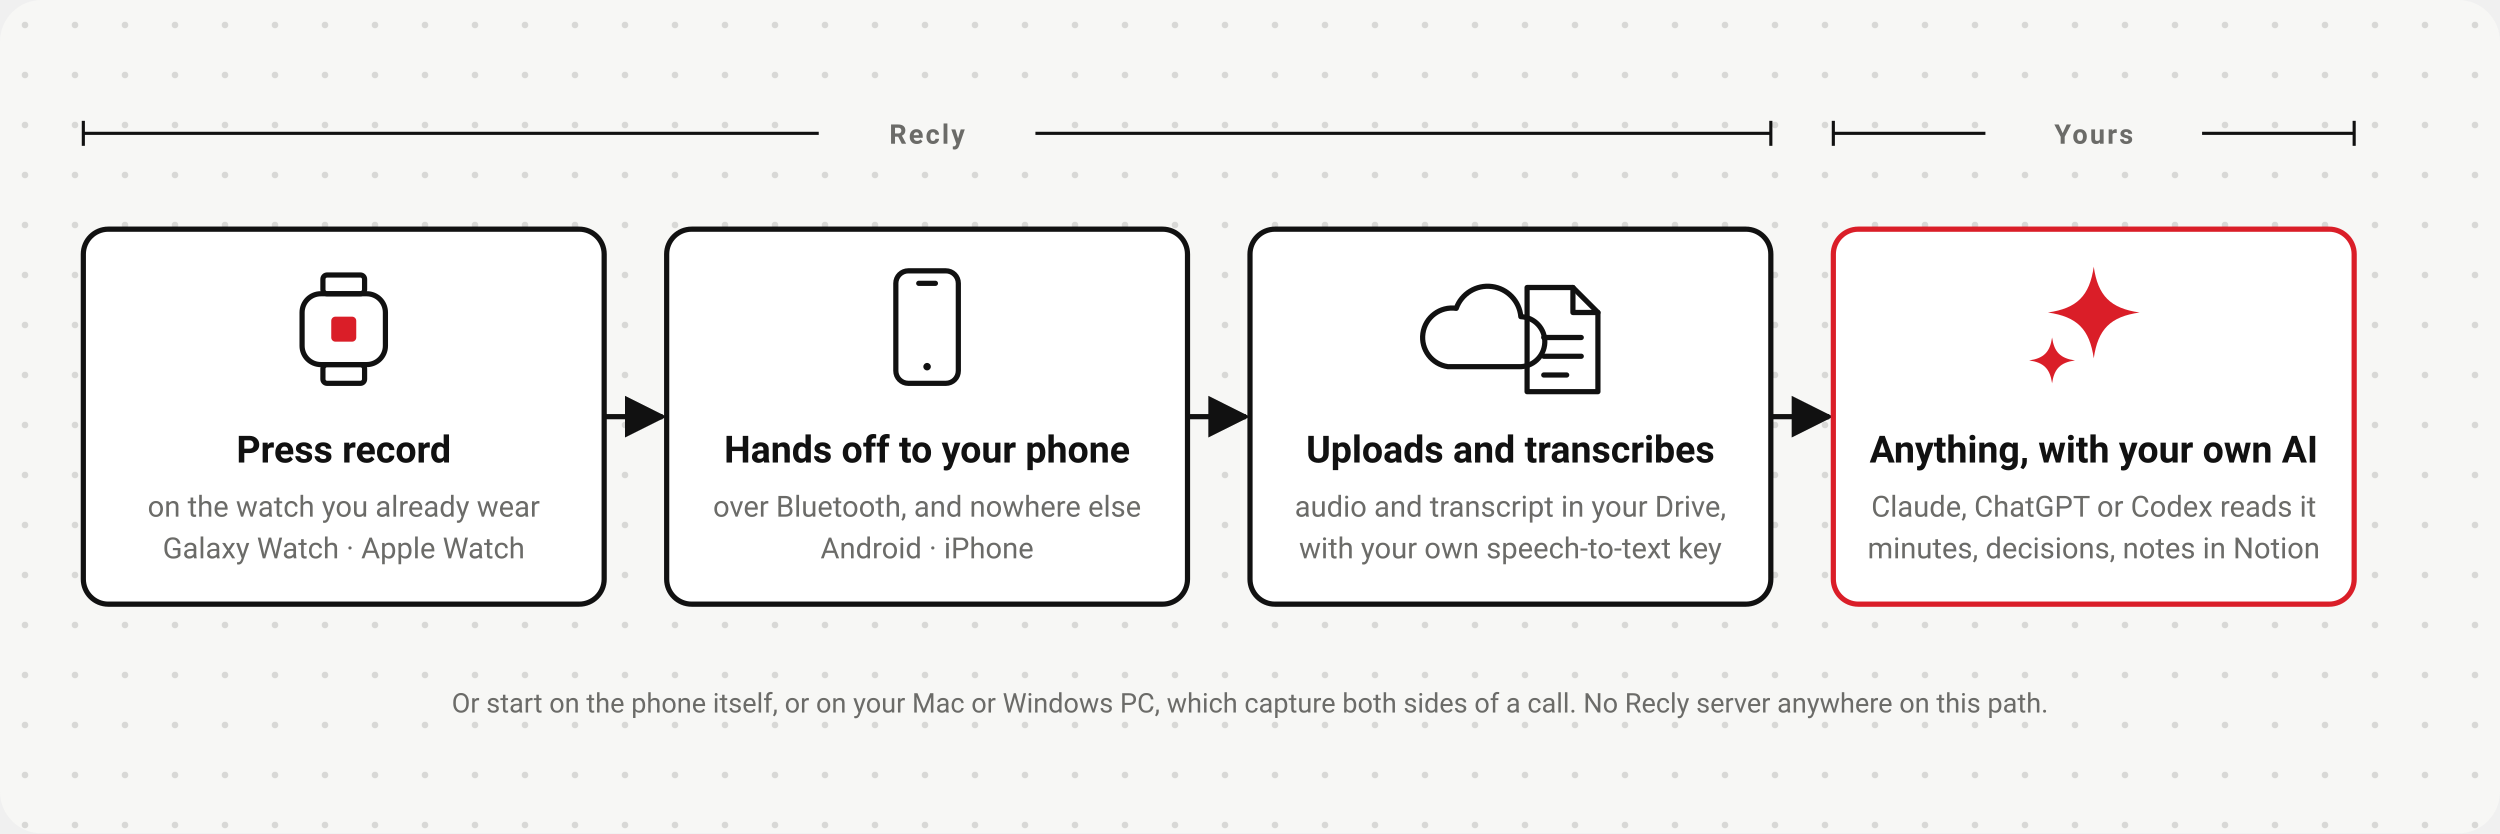
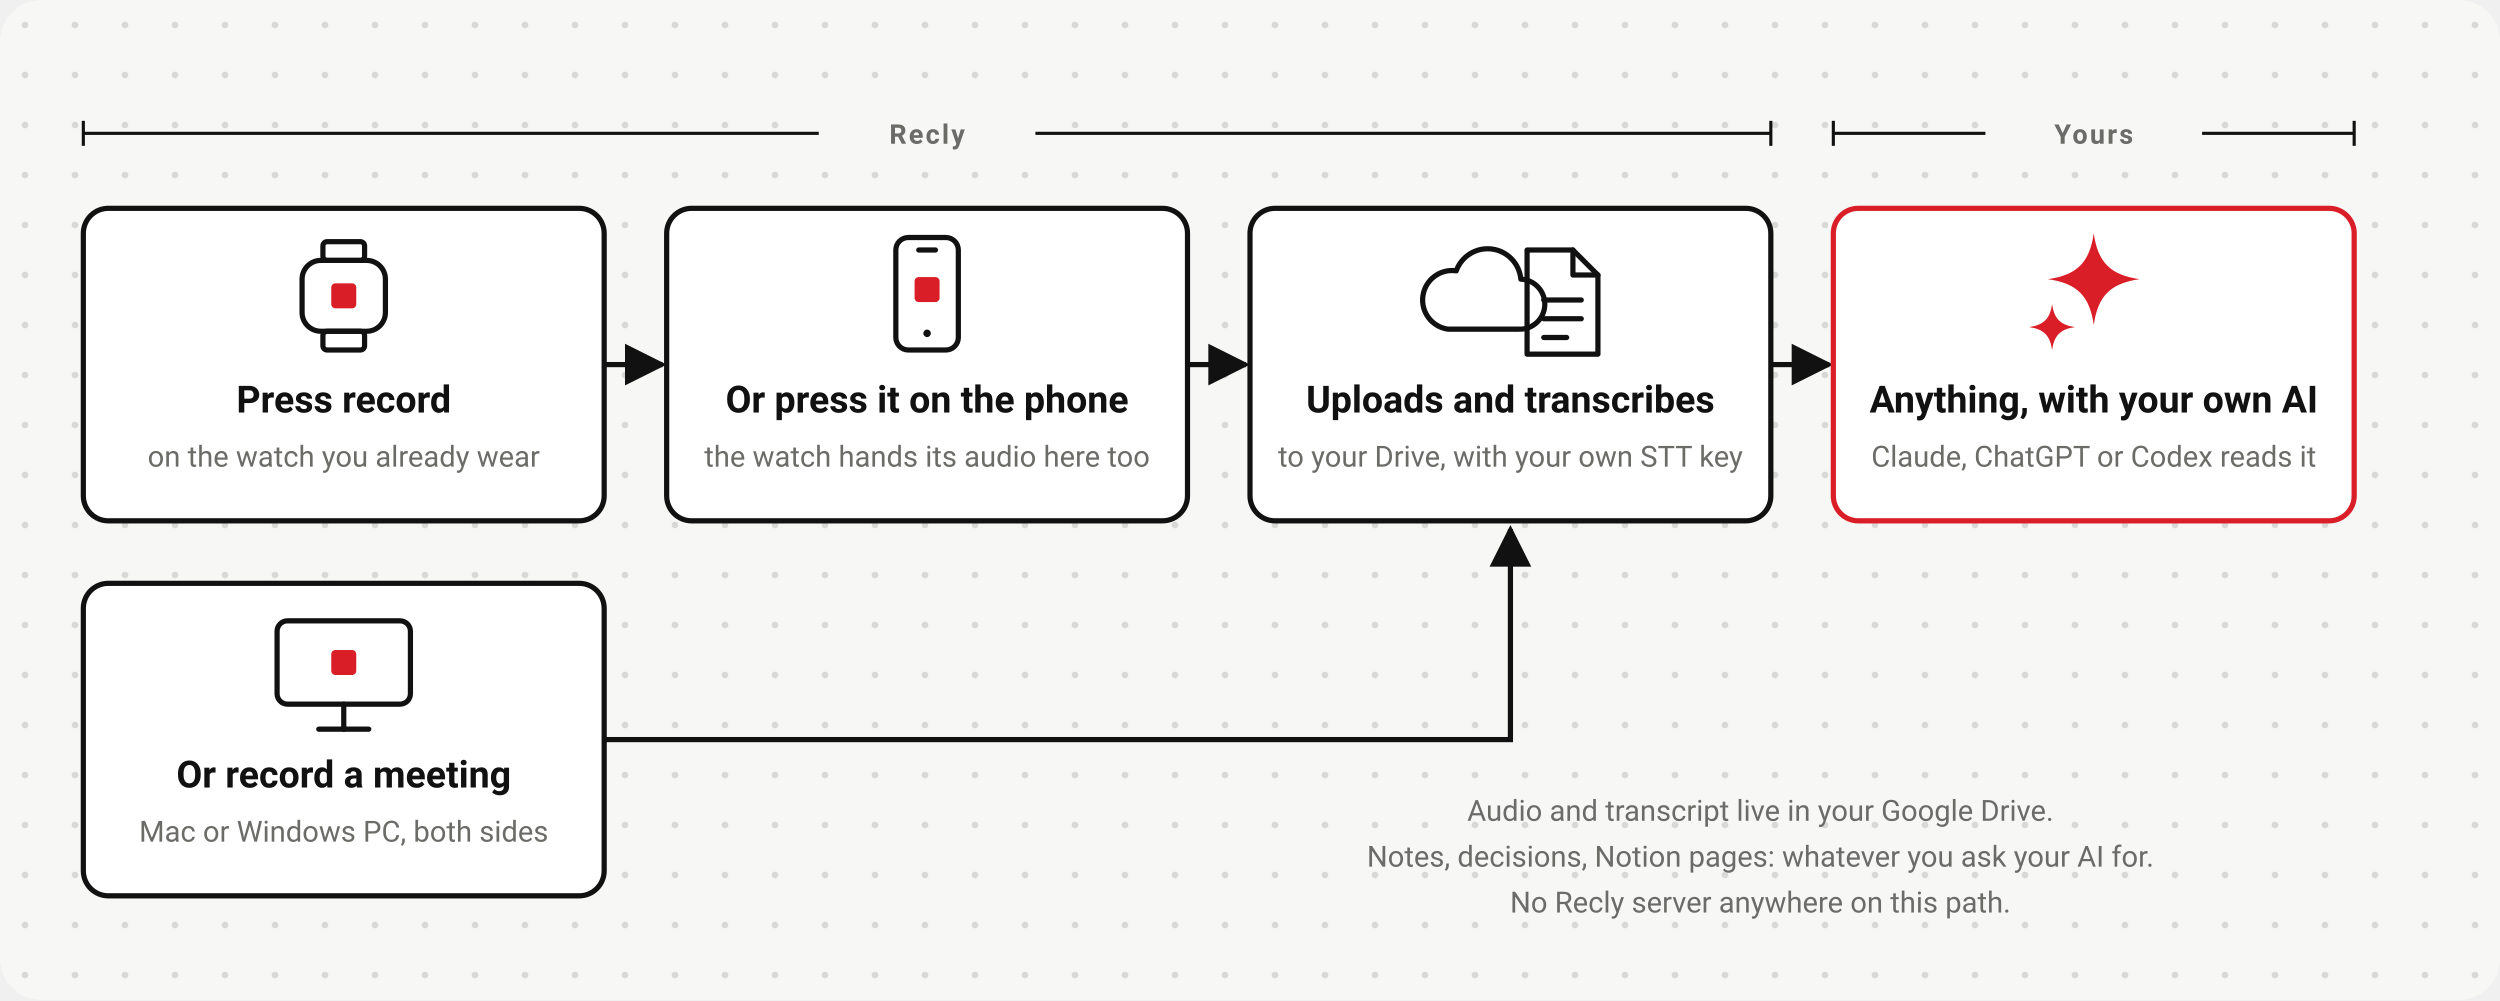
- <svg xmlns="http://www.w3.org/2000/svg" viewBox="0 0 1200 400" width="1200" height="400" role="img" aria-label="Press record on the watch; it hands off to the phone; the phone uploads to your Google Drive and transcribes with your own key; then anything, with your own AI.">
+ <svg xmlns="http://www.w3.org/2000/svg" viewBox="0 0 1200 480" width="1200" height="480" role="img" aria-label="Press record on your watch, your phone, or your Mac or Windows PC. A watch hands off to the phone; the phone or the PC uploads to your Google Drive and transcribes with your own key. Then anything, with your own AI.">
  <defs>
    <pattern id="dots" width="24" height="24" patternUnits="userSpaceOnUse">
      <circle cx="12" cy="12" r="1.6" fill="#888884" opacity="0.28" />
    </pattern>
    <marker id="arrow" viewBox="0 0 10 10" refX="9" refY="5" markerWidth="8" markerHeight="8" orient="auto-start-reverse">
      <path d="M0,0 L10,5 L0,10 z" fill="#111111" />
    </marker>
    <style>
      .t  { font-family: -apple-system, "SF Pro Text", "Segoe UI", Roboto, "Helvetica Neue", Arial, sans-serif; fill: #111111; }
      .title { font-size: 18px; font-weight: 700; }
      .sub   { font-size: 14px; fill: #6B6B68; }
      .band  { font-size: 13px; font-weight: 600; letter-spacing: 0.08em; text-transform: uppercase; fill: #6B6B68; }
      .note  { font-size: 13px; fill: #6B6B68; }
      .ink   { fill: none; stroke: #111111; stroke-width: 2.5; stroke-linecap: round; stroke-linejoin: round; }
+       .node  { fill: #FFFFFF; stroke: #111111; stroke-width: 2.5; }
+       .wire  { fill: none; stroke: #111111; stroke-width: 2.5; marker-end: url(#arrow); }
    </style>
  </defs>
-   <rect width="1200" height="400" rx="20" fill="#F7F7F5" />
-   <rect width="1200" height="400" rx="20" fill="url(#dots)" />
+   <rect width="1200" height="480" rx="20" fill="#F7F7F5" />
+   <rect width="1200" height="480" rx="20" fill="url(#dots)" />
  <g class="t band">
    <line x1="40" y1="64" x2="850" y2="64" stroke="#111111" stroke-width="1.5" />
    <line x1="40" y1="58" x2="40" y2="70" stroke="#111111" stroke-width="1.5" />
    <line x1="850" y1="58" x2="850" y2="70" stroke="#111111" stroke-width="1.5" />
    <rect x="393" y="52" width="104" height="24" fill="#F7F7F5" />
    <text x="445" y="69" text-anchor="middle">Recly</text>
    <line x1="880" y1="64" x2="1130" y2="64" stroke="#111111" stroke-width="1.5" />
    <line x1="880" y1="58" x2="880" y2="70" stroke="#111111" stroke-width="1.5" />
    <line x1="1130" y1="58" x2="1130" y2="70" stroke="#111111" stroke-width="1.5" />
    <rect x="953" y="52" width="104" height="24" fill="#F7F7F5" />
    <text x="1005" y="69" text-anchor="middle">Yours</text>
  </g>
-   <g stroke="#111111" stroke-width="2.5" marker-end="url(#arrow)">
-     <line x1="290" y1="200" x2="318" y2="200" />
-     <line x1="570" y1="200" x2="598" y2="200" />
-     <line x1="850" y1="200" x2="878" y2="200" />
-   </g>
-   <g transform="translate(40,110)">
-     <rect width="250" height="180" rx="12" fill="#FFFFFF" stroke="#111111" stroke-width="2.5" />
-     <g transform="translate(101,22)">
+   <line class="wire" x1="290" y1="175" x2="318" y2="175" />
+   <line class="wire" x1="570" y1="175" x2="598" y2="175" />
+   <line class="wire" x1="850" y1="175" x2="878" y2="175" />
+   <path class="wire" d="M290,355 H725 V254" />
+   <g transform="translate(40,100)">
+     <rect width="250" height="150" rx="12" class="node" />
+     <g transform="translate(101,16)">
      <rect x="14" y="0" width="20" height="9" rx="2" class="ink" />
      <rect x="14" y="43" width="20" height="9" rx="2" class="ink" />
      <rect x="4" y="9" width="40" height="34" rx="9" class="ink" />
      <rect x="18" y="20" width="12" height="12" rx="2" fill="#DA1E28" />
    </g>
-     <text class="t title" x="125" y="112" text-anchor="middle">Press record</text>
-     <text class="t sub" x="125" y="138" text-anchor="middle">on the watch you already wear</text>
-     <text class="t sub" x="125" y="158" text-anchor="middle">Galaxy Watch · Apple Watch</text>
+     <text class="t title" x="125" y="98" text-anchor="middle">Press record</text>
+     <text class="t sub" x="125" y="124" text-anchor="middle">on the watch you already wear</text>
  </g>
-   <g transform="translate(320,110)">
-     <rect width="250" height="180" rx="12" fill="#FFFFFF" stroke="#111111" stroke-width="2.5" />
-     <g transform="translate(110,20)">
+   <g transform="translate(40,280)">
+     <rect width="250" height="150" rx="12" class="node" />
+     <g transform="translate(93,18)">
+       <rect x="0" y="0" width="64" height="40" rx="5" class="ink" />
+       <line x1="20" y1="52" x2="44" y2="52" class="ink" />
+       <line x1="32" y1="40" x2="32" y2="52" class="ink" />
+       <rect x="26" y="14" width="12" height="12" rx="2" fill="#DA1E28" />
+     </g>
+     <text class="t title" x="125" y="98" text-anchor="middle">Or record a meeting</text>
+     <text class="t sub" x="125" y="124" text-anchor="middle">Mac or Windows PC, both sides</text>
+   </g>
+   <g transform="translate(320,100)">
+     <rect width="250" height="150" rx="12" class="node" />
+     <g transform="translate(110,14)">
      <rect x="0" y="0" width="30" height="54" rx="6" class="ink" />
      <line x1="11" y1="6" x2="19" y2="6" class="ink" />
+       <rect x="9" y="19" width="12" height="12" rx="2" fill="#DA1E28" />
      <circle cx="15" cy="46" r="1.8" fill="#111111" />
    </g>
-     <text class="t title" x="125" y="112" text-anchor="middle">Hands off to your phone</text>
-     <text class="t sub" x="125" y="138" text-anchor="middle">over Bluetooth, and nowhere else</text>
-     <text class="t sub" x="125" y="158" text-anchor="middle">Android · iPhone</text>
+     <text class="t title" x="125" y="98" text-anchor="middle">Or press it on the phone</text>
+     <text class="t sub" x="125" y="124" text-anchor="middle">the watch hands its audio here too</text>
  </g>
-   <g transform="translate(600,110)">
-     <rect width="250" height="180" rx="12" fill="#FFFFFF" stroke="#111111" stroke-width="2.5" />
-     <g transform="translate(81,22)">
+   <g transform="translate(600,100)">
+     <rect width="250" height="150" rx="12" class="node" />
+     <g transform="translate(81,14)">
      <path d="M14,44 h34 a12,12 0 0 0 1,-24 a16,16 0 0 0 -31,-4 a11,11 0 0 0 -4,28 z" class="ink" />
      <g transform="translate(52,6)">
        <path d="M0,0 h22 l12,12 v38 h-34 z" fill="#FFFFFF" class="ink" />
        <path d="M22,0 v12 h12" class="ink" />
        <line x1="8" y1="24" x2="26" y2="24" class="ink" />
        <line x1="8" y1="33" x2="26" y2="33" class="ink" />
        <line x1="8" y1="42" x2="19" y2="42" class="ink" />
      </g>
    </g>
-     <text class="t title" x="125" y="112" text-anchor="middle">Uploads and transcribes</text>
-     <text class="t sub" x="125" y="138" text-anchor="middle">audio and transcript in your Drive,</text>
-     <text class="t sub" x="125" y="158" text-anchor="middle">with your own speech-to-text key</text>
+     <text class="t title" x="125" y="98" text-anchor="middle">Uploads and transcribes</text>
+     <text class="t sub" x="125" y="124" text-anchor="middle">to your Drive, with your own STT key</text>
  </g>
-   <g transform="translate(880,110)">
-     <rect width="250" height="180" rx="12" fill="#FFFFFF" stroke="#DA1E28" stroke-width="2.5" />
-     <g transform="translate(97,18)">
+   <g transform="translate(880,100)">
+     <rect width="250" height="150" rx="12" fill="#FFFFFF" stroke="#DA1E28" stroke-width="2.5" />
+     <g transform="translate(97,12)">
      <path d="M28,0 c2,14 8,20 22,22 c-14,2 -20,8 -22,22 c-2,-14 -8,-20 -22,-22 c14,-2 20,-8 22,-22 z" fill="#DA1E28" />
      <path d="M8,34 c1,7 4,10 11,11 c-7,1 -10,4 -11,11 c-1,-7 -4,-10 -11,-11 c7,-1 10,-4 11,-11 z" fill="#DA1E28" />
    </g>
-     <text class="t title" x="125" y="112" text-anchor="middle">Anything, with your own AI</text>
-     <text class="t sub" x="125" y="138" text-anchor="middle">Claude, ChatGPT or Codex reads it</text>
-     <text class="t sub" x="125" y="158" text-anchor="middle">minutes, decisions, notes in Notion</text>
+     <text class="t title" x="125" y="98" text-anchor="middle">Anything, with your own AI</text>
+     <text class="t sub" x="125" y="124" text-anchor="middle">Claude, ChatGPT or Codex reads it</text>
  </g>
-   <text class="t note" x="600" y="342" text-anchor="middle">Or start on the phone itself, or on your Mac or Windows PC, which capture both sides of a call. No Recly server anywhere on this path.</text>
+   <g class="t note" text-anchor="middle" style="font-size:14px">
+     <text x="845" y="394">Audio and transcript live in your Google Drive.</text>
+     <text x="845" y="416">Notes, decisions, Notion pages: whatever you ask your AI for.</text>
+     <text x="845" y="438">No Recly server anywhere on this path.</text>
+   </g>
</svg>
